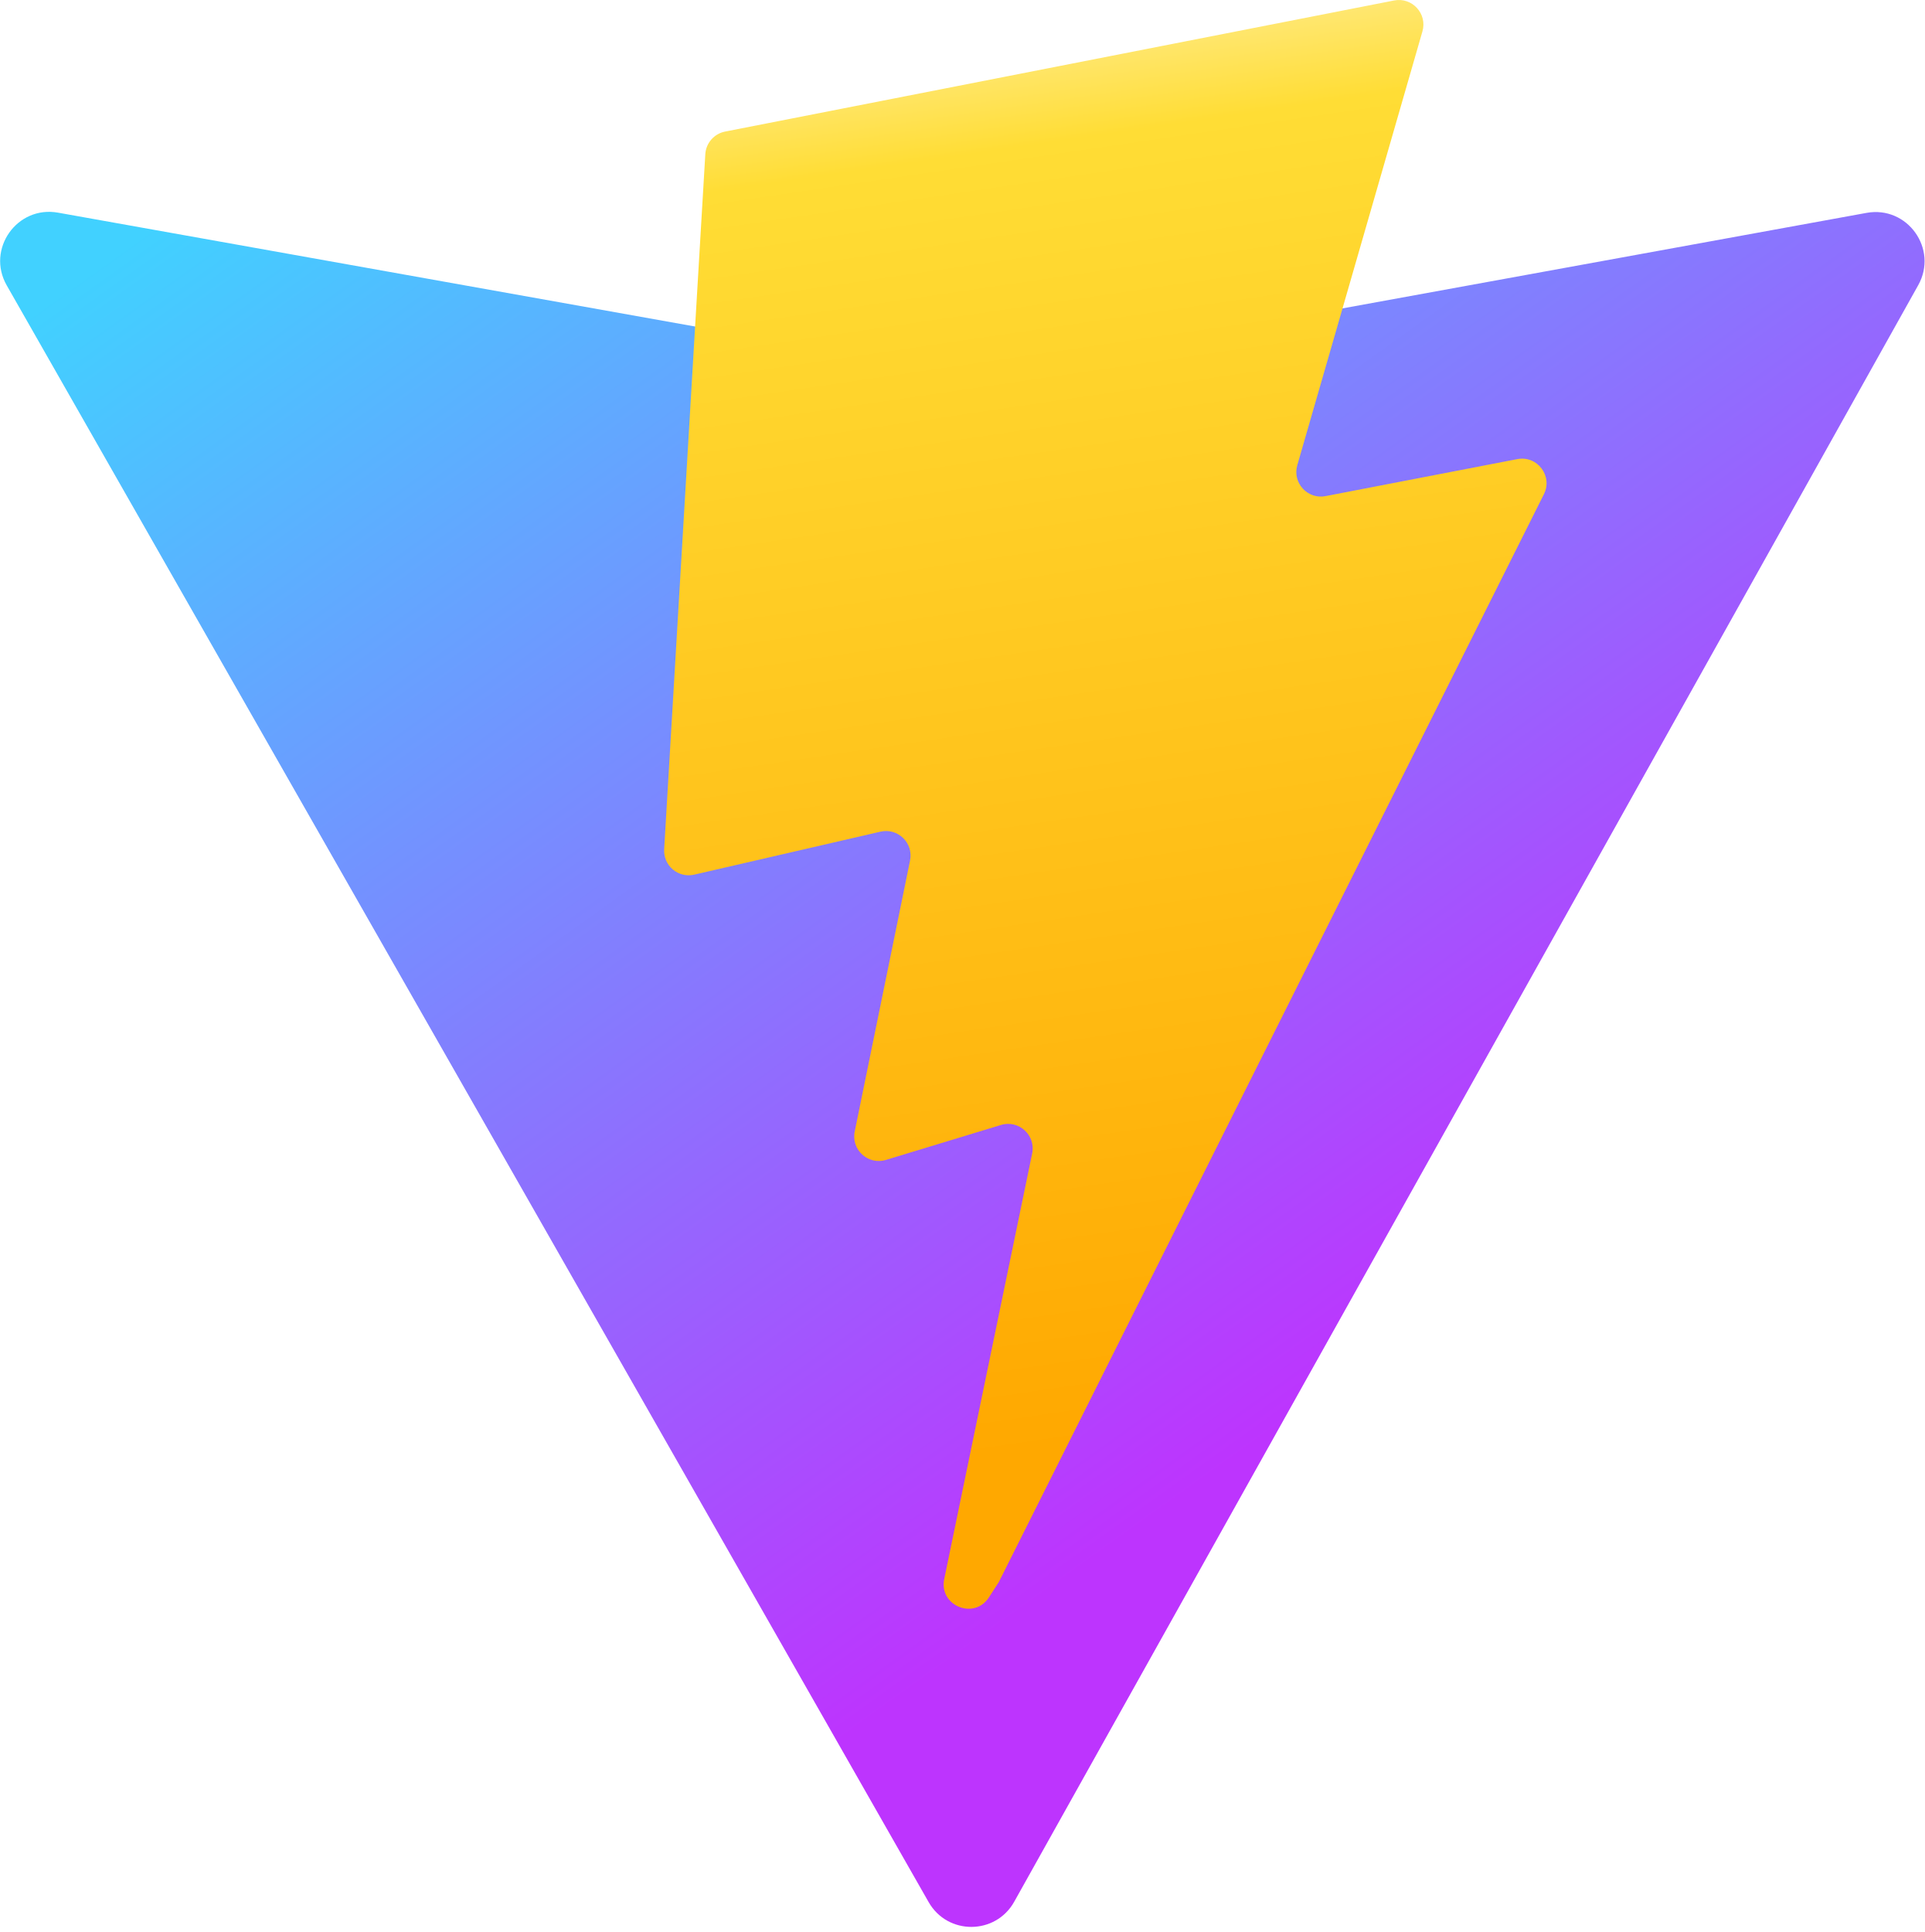
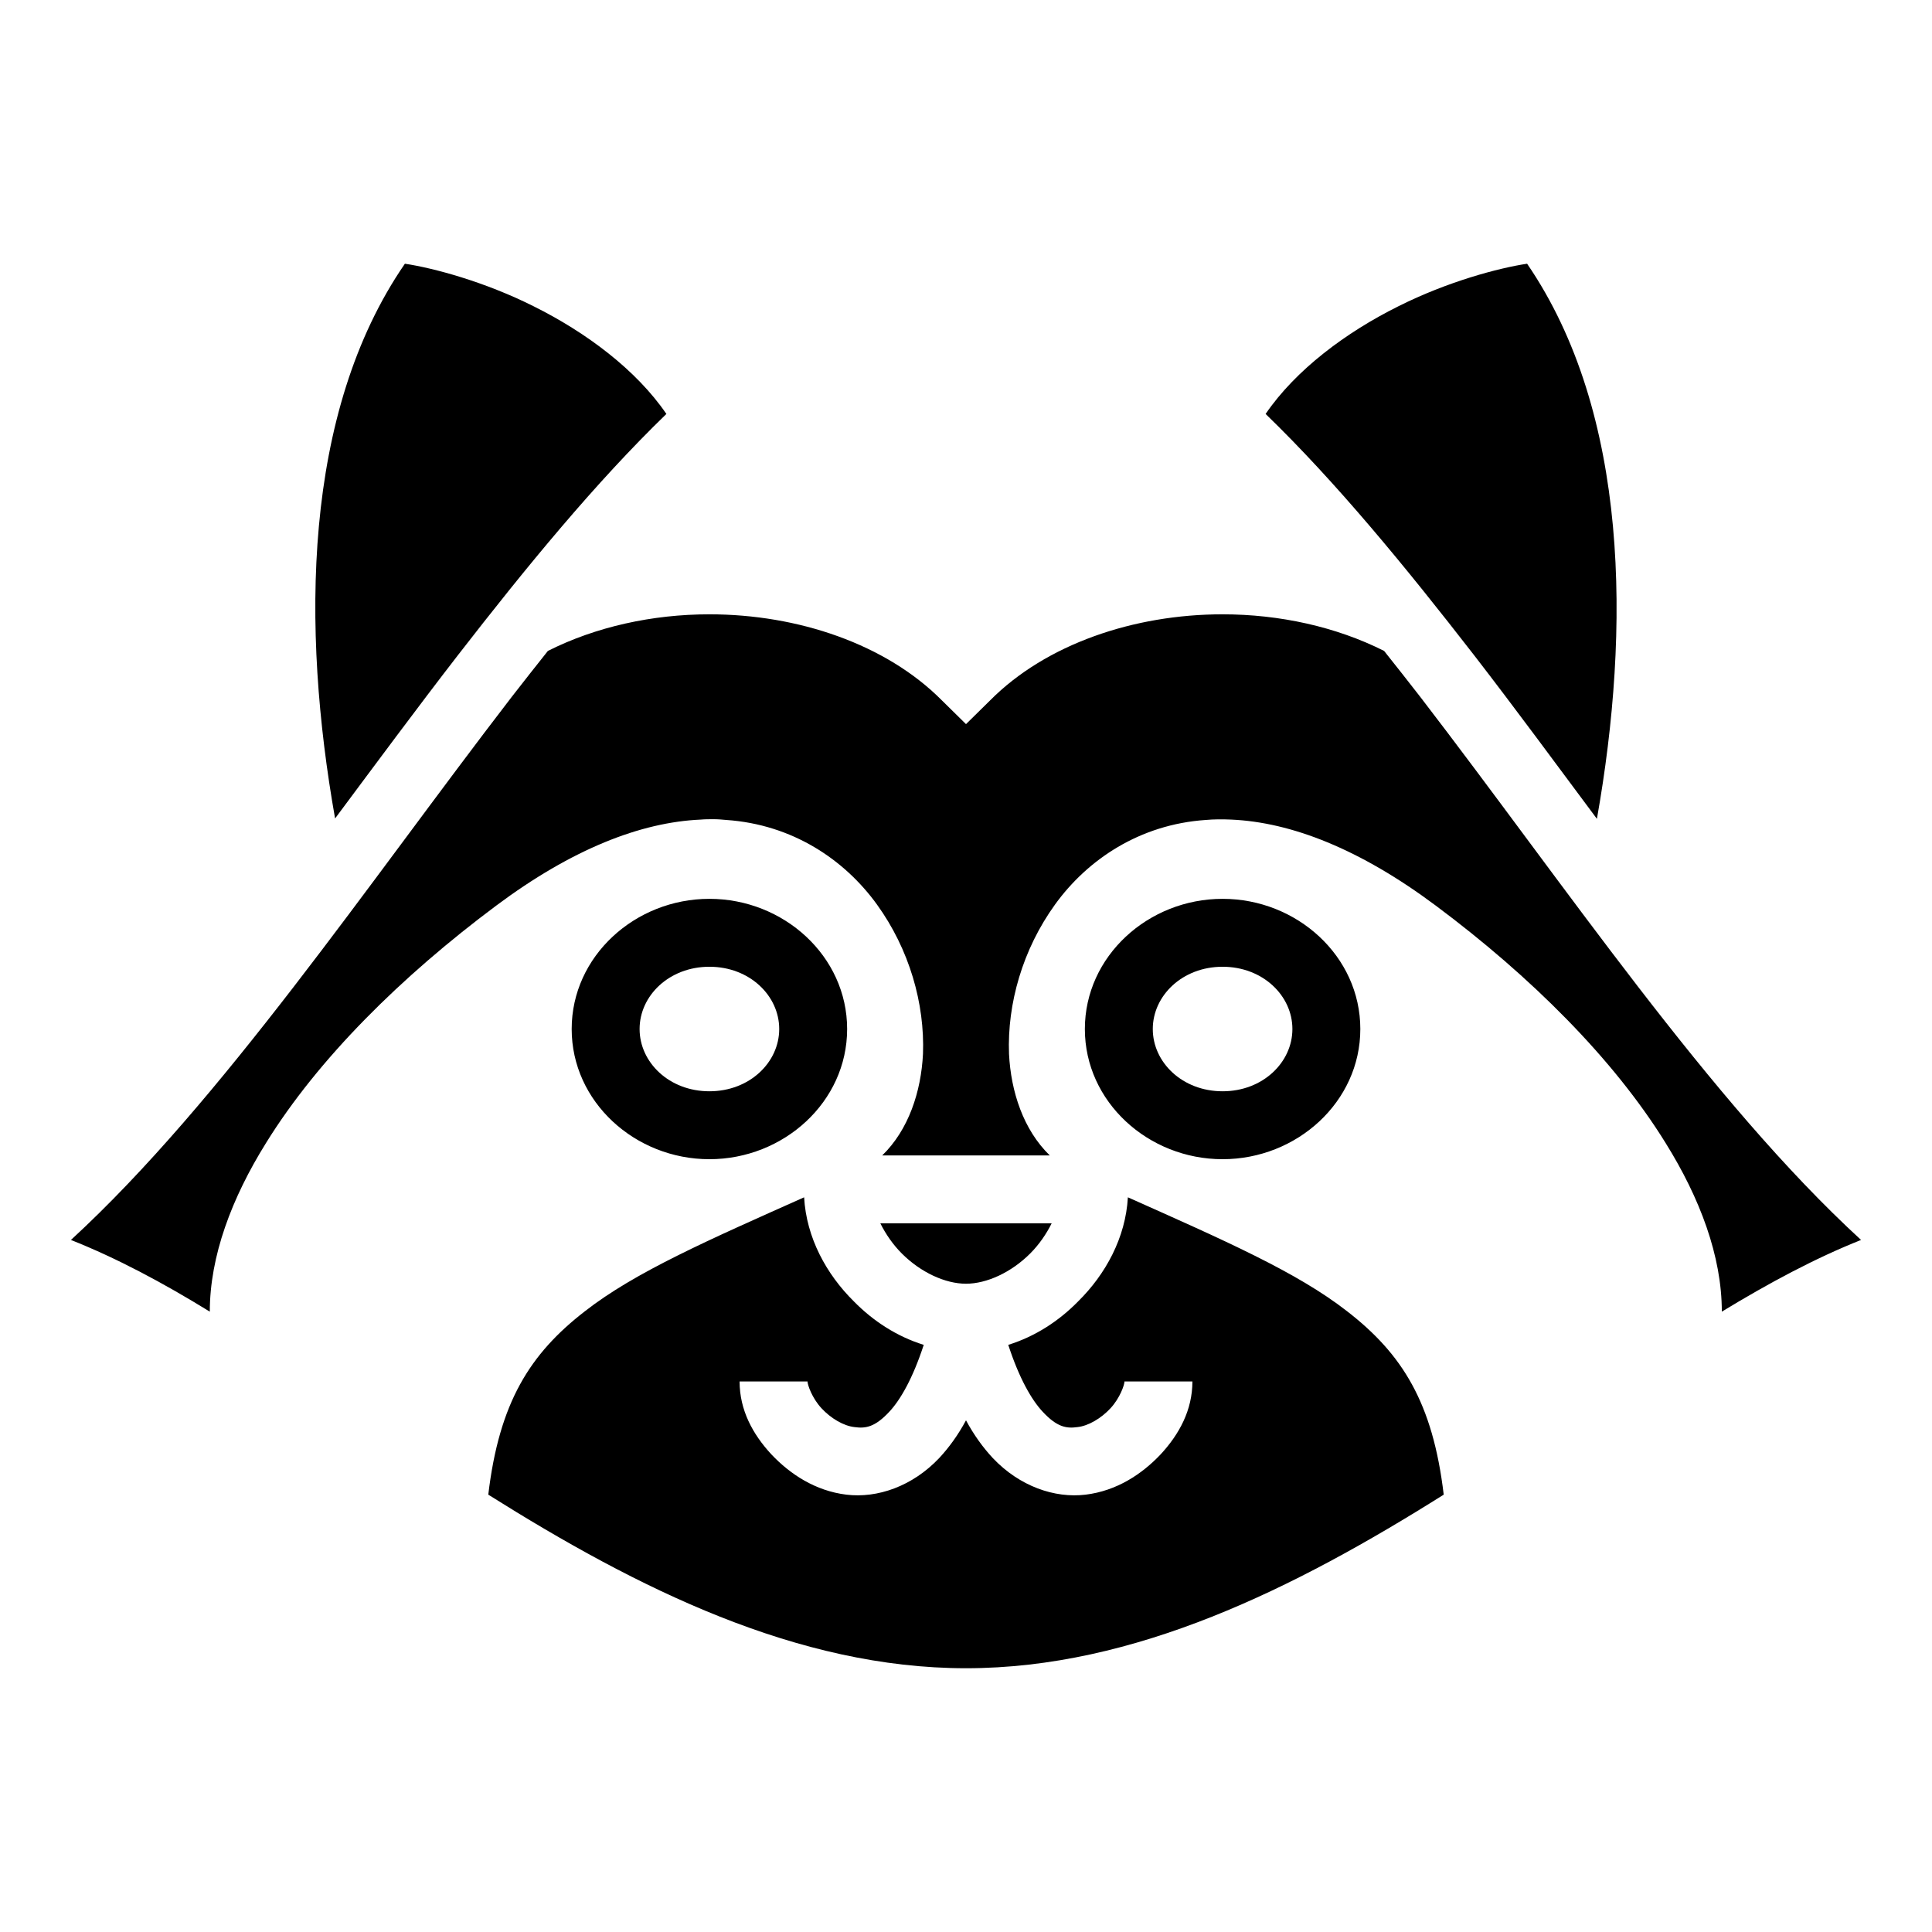
- <svg xmlns="http://www.w3.org/2000/svg" aria-hidden="true" role="img" class="iconify iconify--logos" width="31.88" height="32" preserveAspectRatio="xMidYMid meet" viewBox="0 0 256 257">
-   <defs>
-     <linearGradient id="IconifyId1813088fe1fbc01fb466" x1="-.828%" x2="57.636%" y1="7.652%" y2="78.411%">
-       <stop offset="0%" stop-color="#41D1FF" />
-       <stop offset="100%" stop-color="#BD34FE" />
-     </linearGradient>
-     <linearGradient id="IconifyId1813088fe1fbc01fb467" x1="43.376%" x2="50.316%" y1="2.242%" y2="89.03%">
-       <stop offset="0%" stop-color="#FFEA83" />
-       <stop offset="8.333%" stop-color="#FFDD35" />
-       <stop offset="100%" stop-color="#FFA800" />
-     </linearGradient>
-   </defs>
-   <path fill="url(#IconifyId1813088fe1fbc01fb466)" d="M255.153 37.938L134.897 252.976c-2.483 4.44-8.862 4.466-11.382.048L.875 37.958c-2.746-4.814 1.371-10.646 6.827-9.67l120.385 21.517a6.537 6.537 0 0 0 2.322-.004l117.867-21.483c5.438-.991 9.574 4.796 6.877 9.62Z" />
-   <path fill="url(#IconifyId1813088fe1fbc01fb467)" d="M185.432.063L96.44 17.501a3.268 3.268 0 0 0-2.634 3.014l-5.474 92.456a3.268 3.268 0 0 0 3.997 3.378l24.777-5.718c2.318-.535 4.413 1.507 3.936 3.838l-7.361 36.047c-.495 2.426 1.782 4.5 4.151 3.78l15.304-4.649c2.372-.72 4.652 1.36 4.15 3.788l-11.698 56.621c-.732 3.542 3.979 5.473 5.943 2.437l1.313-2.028l72.516-144.72c1.215-2.423-.88-5.186-3.54-4.672l-25.505 4.922c-2.396.462-4.435-1.77-3.759-4.114l16.646-57.705c.677-2.35-1.37-4.583-3.769-4.113Z" />
+ <svg xmlns="http://www.w3.org/2000/svg" width="800px" height="800px" viewBox="0 0 512 512">
+   <path fill="#000000" d="M404.7 69.89c27.1 39.61 27.4 96.91 18.5 147.11-10.8-14.5-21.6-29.2-32.5-43.3-18.3-23.6-36.6-45.9-55.3-64 8-11.71 21.3-21.63 35.2-28.54 13-6.52 26.5-10.13 34.1-11.27zm-297.4 0c7.6 1.14 21.1 4.75 34.1 11.27 13.9 6.91 27.2 16.83 35.2 28.54-18.7 18.1-37 40.4-55.3 64-10.9 14.1-21.7 28.7-32.5 43.2-8.9-50.2-8.7-107.5 18.5-147.01zM324 162.8c15.1 0 30.1 3.3 42.8 9.7 3.2 4 6.4 8.1 9.6 12.2 38.3 49.8 76.7 107.1 116.8 143.9-12.1 4.8-24.4 11.4-36.9 19 0-14.7-5.8-30.1-14.9-44.7-13.8-22.3-35.7-44.1-60.9-62.9-20.1-15-38.3-22.1-54.2-22.8-2.3-.1-4.6-.1-6.8.1-17.5 1.2-31.3 10.5-39.9 22.4-8.6 11.9-12.7 26.3-12.2 39.6.5 10 3.8 20.1 10.8 26.9h-44.4c7-6.8 10.3-16.9 10.8-26.9.5-13.3-3.6-27.7-12.2-39.6-8.6-11.9-22.4-21.2-39.9-22.4-1.1-.1-2.2-.2-3.4-.2-1.1 0-2.3 0-3.4.1-15.9.7-34.1 7.8-54.2 22.8-25.2 18.8-47.2 40.6-61 62.9-9.1 14.6-14.9 30-14.9 44.7-12.5-7.7-24.7-14.2-36.8-19 40-36.8 78.4-94 116.8-143.9 3.2-4.1 6.4-8.2 9.6-12.2 12.7-6.4 27.7-9.7 42.8-9.7 23.5 0 46.8 7.9 61.6 22.8l6.4 6.3 6.4-6.3c14.8-14.9 38.1-22.8 61.6-22.8zm0 75.4c19.7 0 36.5 15.2 36.5 34.5s-16.8 34.5-36.5 34.5-36.5-15.2-36.5-34.5 16.8-34.5 36.5-34.5zm-136 0c19.7 0 36.5 15.2 36.5 34.5s-16.8 34.5-36.5 34.5-36.5-15.2-36.5-34.5 16.8-34.5 36.5-34.5zm136 18c-10.7 0-18.5 7.7-18.5 16.5s7.8 16.5 18.5 16.5 18.5-7.7 18.5-16.5-7.8-16.5-18.5-16.5zm-136 0c-10.7 0-18.5 7.7-18.5 16.5s7.8 16.5 18.5 16.5 18.5-7.7 18.5-16.5-7.8-16.5-18.5-16.5zm110.9 61.1c25.3 11.3 44.8 19.8 58.1 30.2 14.6 11.3 22.7 24.2 25.6 48.6-39.6 24.9-81.9 46-126.6 46-44.7 0-87-21.1-126.6-46 2.9-24.4 11-37.3 25.6-48.6 13.3-10.4 32.8-18.9 58.1-30.2.6 10.7 5.9 20.4 13.2 27.6 5.1 5.2 11.4 9.3 18.5 11.5-2.9 8.9-6.2 14.6-9.1 17.7-3.8 4.1-6.3 4.5-9.2 4.1-2.9-.3-6.3-2.3-8.8-5-2.5-2.7-3.7-6.2-3.7-7.1h-18c0 7.6 3.5 14 8.4 19.3 5 5.3 11.7 9.7 19.9 10.7s17.5-2.2 24.6-9.7c2.6-2.8 5-6.1 7.1-10 2.1 3.9 4.5 7.2 7.1 10 7.1 7.5 16.4 10.7 24.6 9.7 8.2-1 14.9-5.4 19.9-10.7 4.9-5.3 8.4-11.7 8.4-19.3h-18c0 .9-1.2 4.4-3.7 7.1-2.5 2.7-5.9 4.7-8.8 5-2.9.4-5.4 0-9.2-4.1-2.9-3.1-6.2-8.8-9.1-17.7 7.1-2.2 13.4-6.3 18.5-11.5 7.3-7.2 12.6-16.9 13.2-27.6zm-20.2 6.9c-1.4 2.8-3.3 5.6-5.7 8-5 5-11.5 8-17 8s-12-3-17-8c-2.4-2.4-4.3-5.2-5.7-8z" />
</svg>
